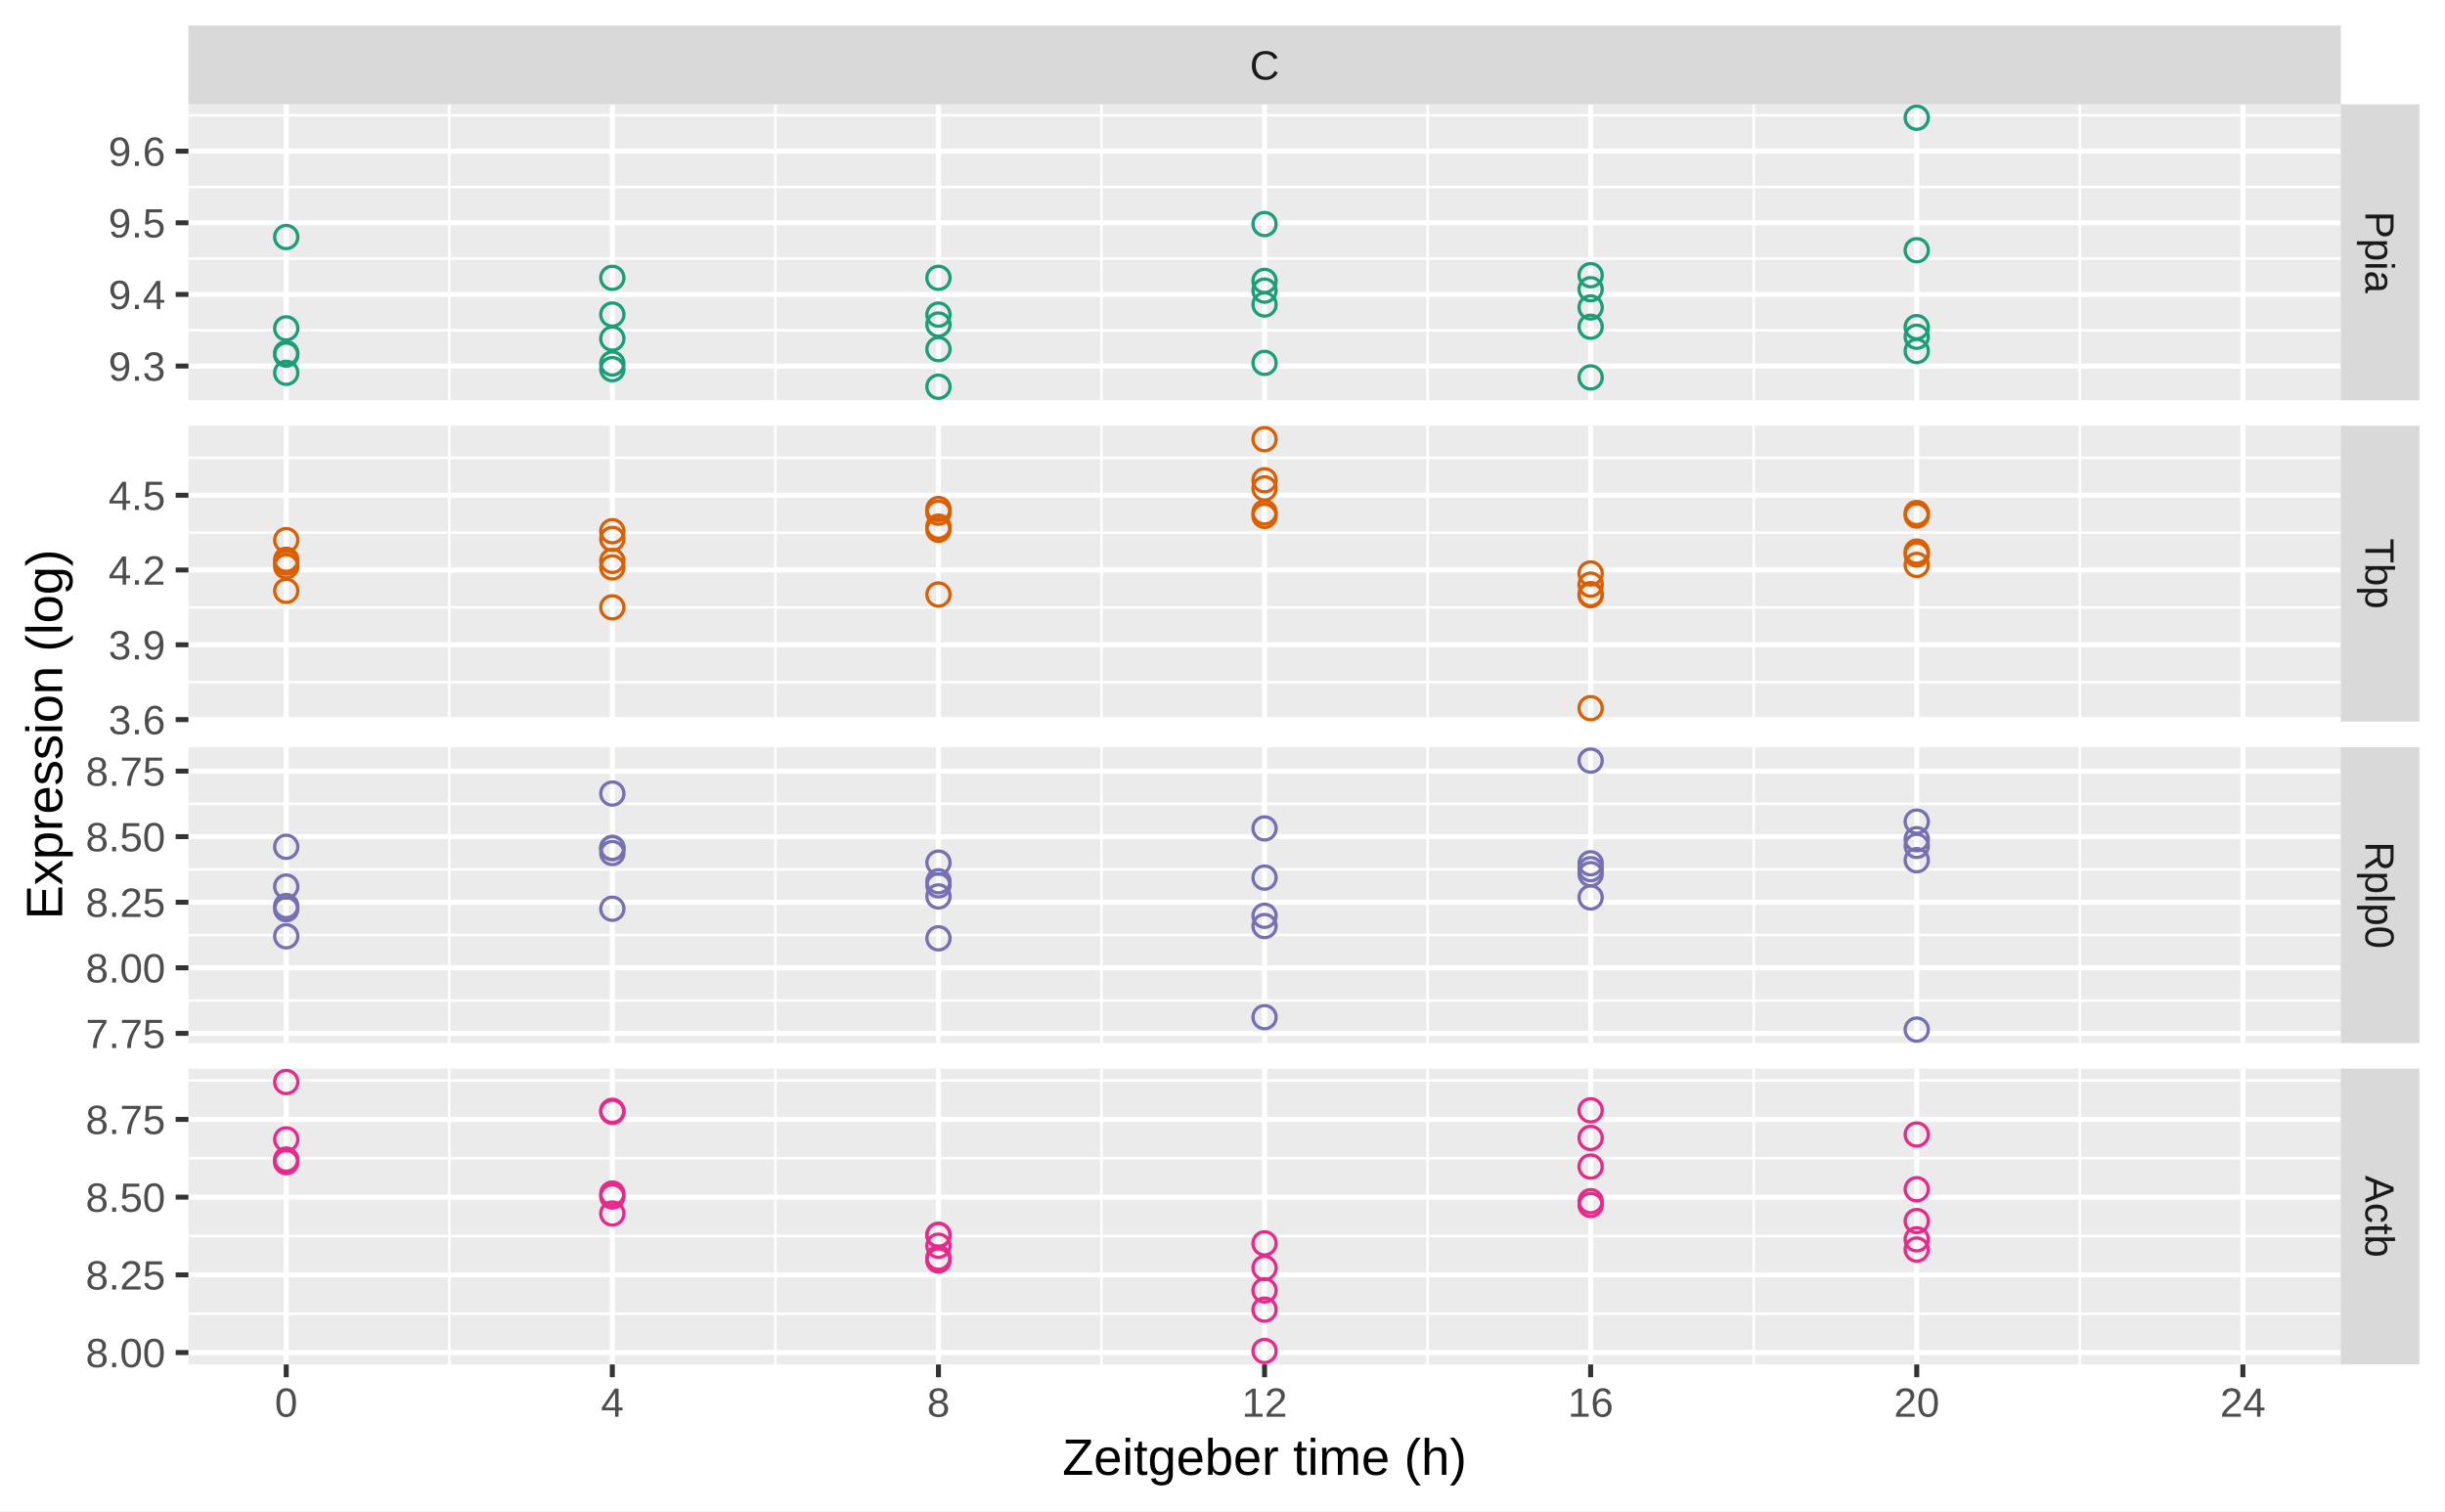
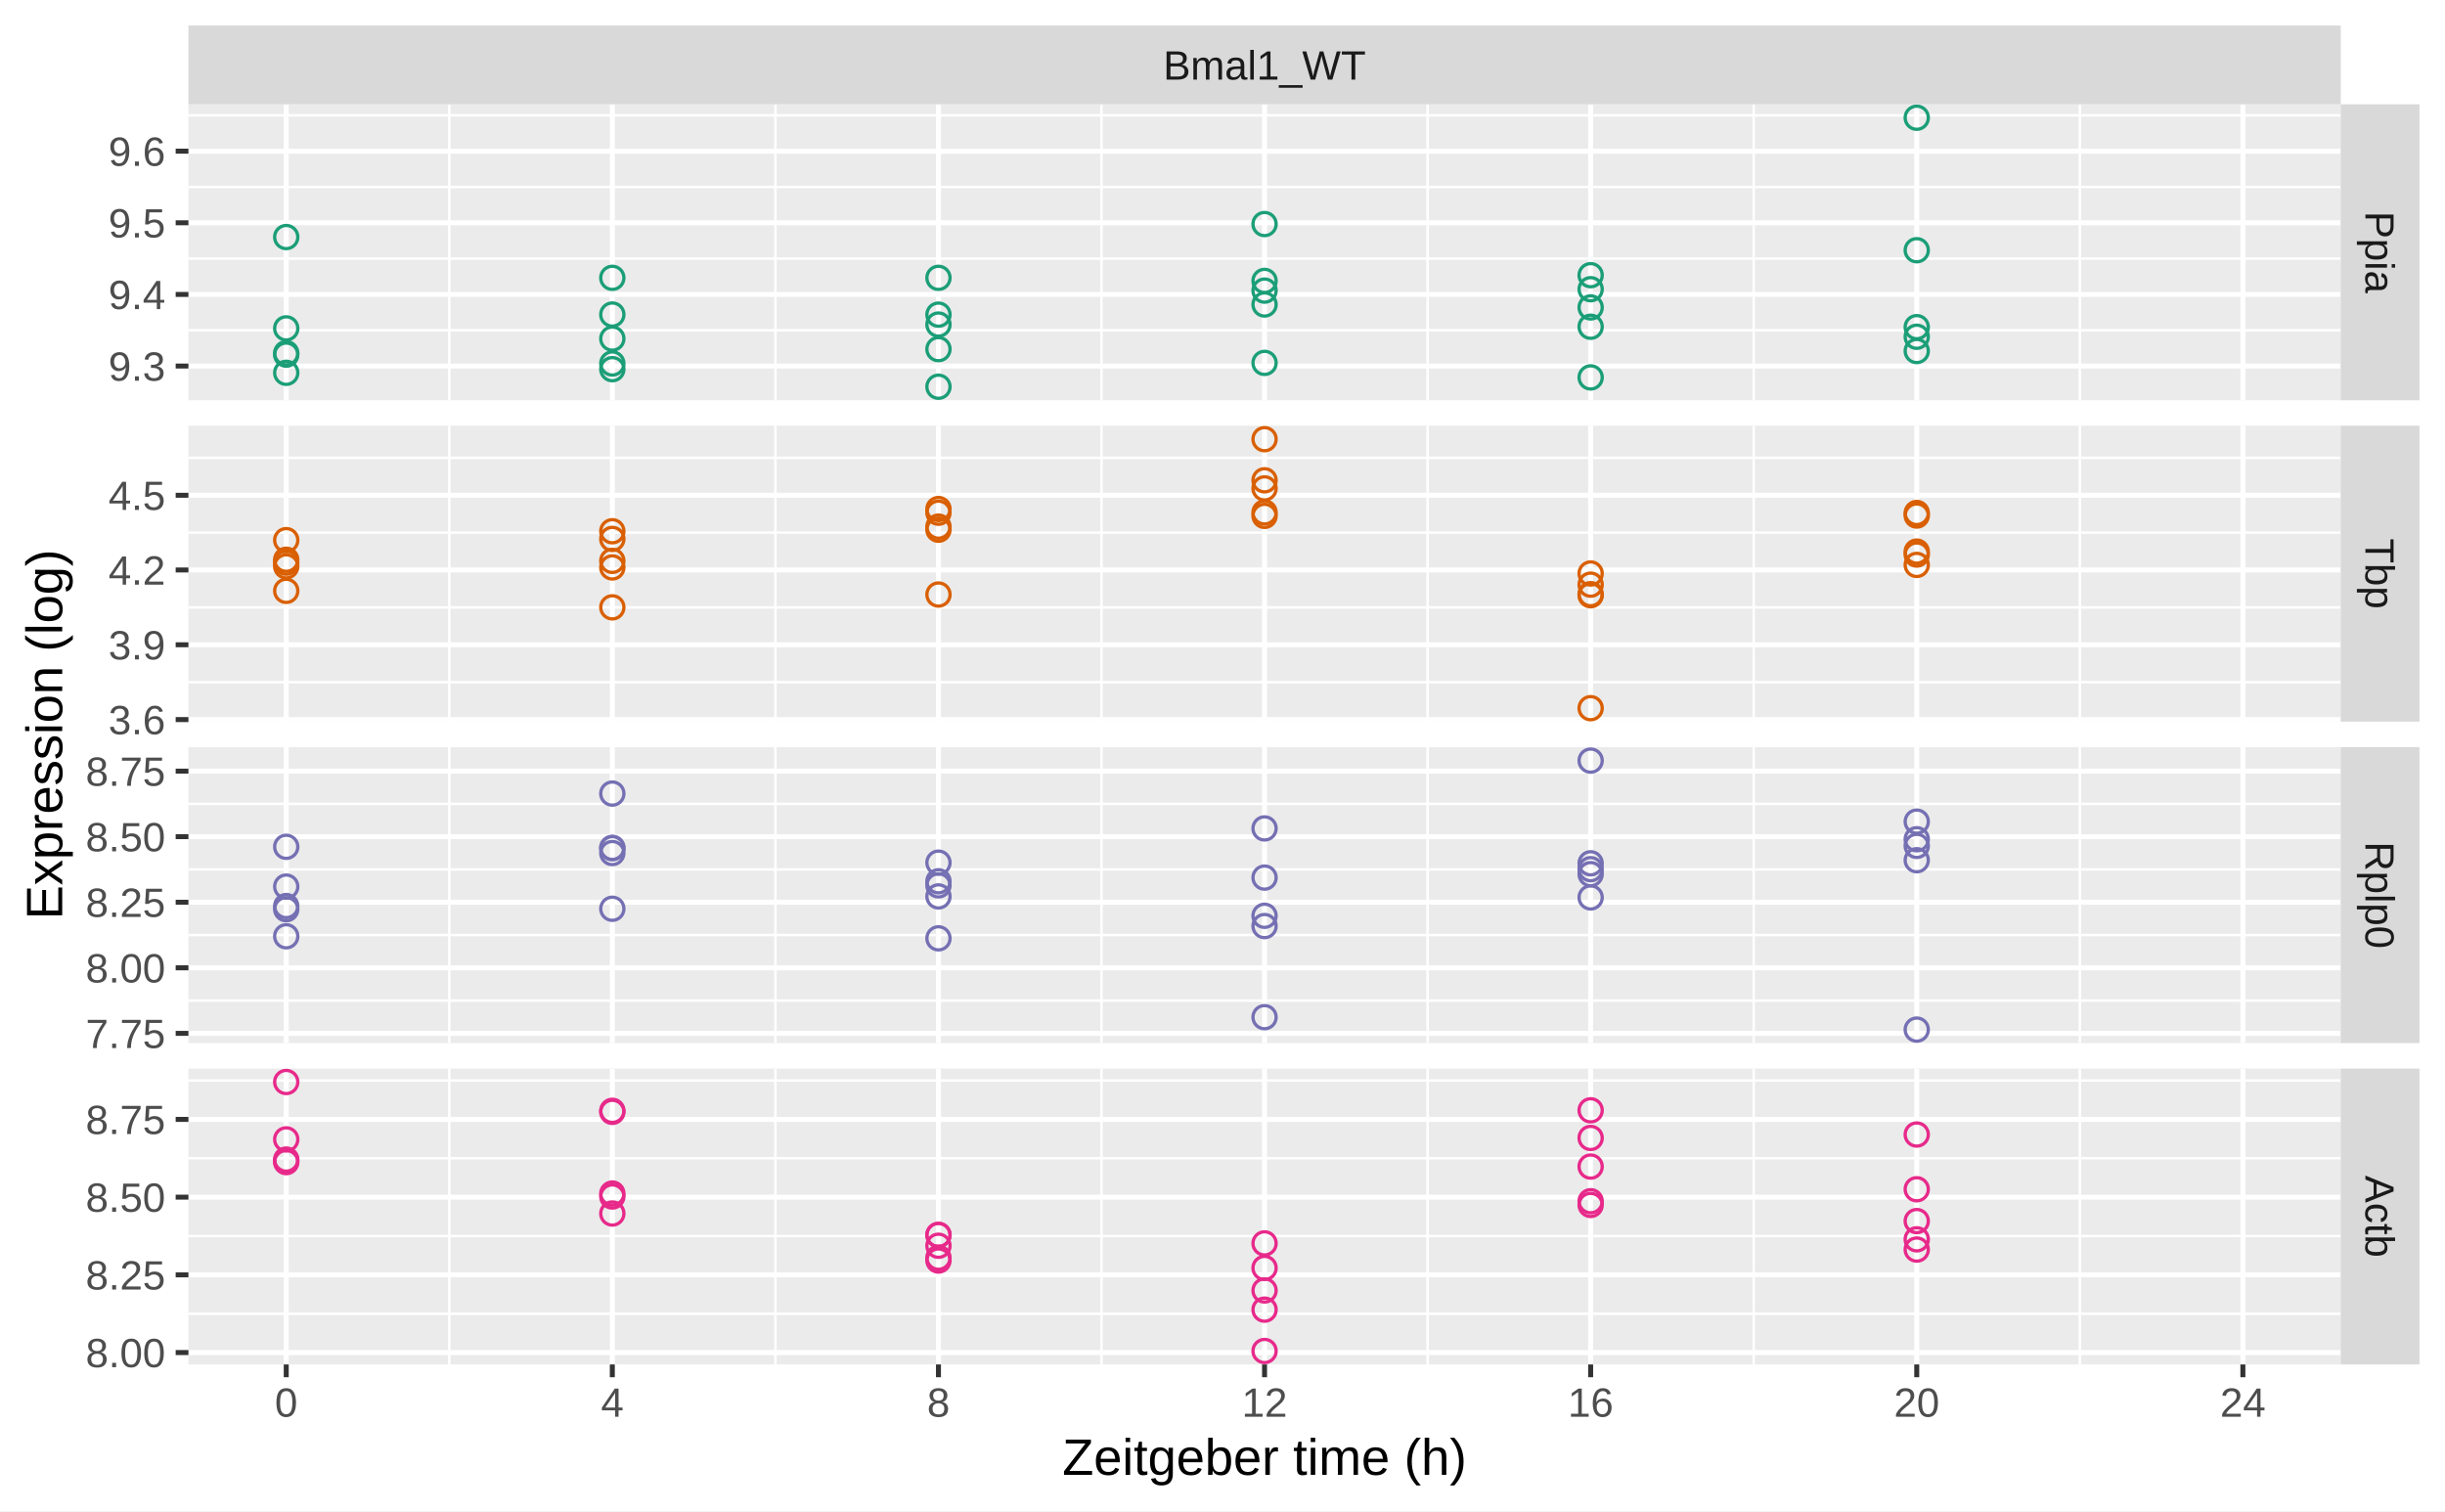
<svg xmlns="http://www.w3.org/2000/svg" width="525.00pt" height="324.47pt" viewBox="0 0 525.00 324.47">
  <g class="svglite">
    <defs>
      <style type="text/css">
    .svglite line, .svglite polyline, .svglite polygon, .svglite path, .svglite rect, .svglite circle {
      fill: none;
      stroke: #000000;
      stroke-linecap: round;
      stroke-linejoin: round;
      stroke-miterlimit: 10.00;
    }
    .svglite text {
      white-space: pre;
    }
    .svglite g.glyphgroup path {
      fill: inherit;
      stroke: none;
    }
  </style>
    </defs>
    <rect width="100%" height="100%" style="stroke: none; fill: #FFFFFF;" />
    <defs>
      <clipPath id="cpMC4wMHw1MjUuMDB8MC4wMHwzMjQuNDc=">
        <rect x="0.00" y="0.00" width="525.00" height="324.47" />
      </clipPath>
    </defs>
    <g clip-path="url(#cpMC4wMHw1MjUuMDB8MC4wMHwzMjQuNDc=)">
      <rect x="0.00" y="0" width="525.00" height="324.47" style="stroke-width: 1.07; stroke: #FFFFFF; fill: #FFFFFF;" />
    </g>
    <defs>
      <clipPath id="cpNDAuNDZ8NTAyLjYwfDIyLjQwfDg1Ljkz">
        <rect x="40.46" y="22.40" width="462.15" height="63.54" />
      </clipPath>
    </defs>
    <g clip-path="url(#cpNDAuNDZ8NTAyLjYwfDIyLjQwfDg1Ljkz)">
      <rect x="40.46" y="22.40" width="462.15" height="63.54" style="stroke-width: 1.07; stroke: none; fill: #EBEBEB;" />
      <polyline points="40.46,70.91 502.60,70.91 " style="stroke-width: 0.53; stroke: #FFFFFF; stroke-linecap: butt;" />
      <polyline points="40.46,55.53 502.60,55.53 " style="stroke-width: 0.53; stroke: #FFFFFF; stroke-linecap: butt;" />
      <polyline points="40.46,40.15 502.60,40.15 " style="stroke-width: 0.53; stroke: #FFFFFF; stroke-linecap: butt;" />
      <polyline points="40.46,24.77 502.60,24.77 " style="stroke-width: 0.53; stroke: #FFFFFF; stroke-linecap: butt;" />
      <polyline points="96.47,85.93 96.47,22.40 " style="stroke-width: 0.53; stroke: #FFFFFF; stroke-linecap: butt;" />
      <polyline points="166.50,85.93 166.50,22.40 " style="stroke-width: 0.53; stroke: #FFFFFF; stroke-linecap: butt;" />
      <polyline points="236.52,85.93 236.52,22.40 " style="stroke-width: 0.53; stroke: #FFFFFF; stroke-linecap: butt;" />
      <polyline points="306.54,85.93 306.54,22.40 " style="stroke-width: 0.53; stroke: #FFFFFF; stroke-linecap: butt;" />
      <polyline points="376.56,85.93 376.56,22.40 " style="stroke-width: 0.53; stroke: #FFFFFF; stroke-linecap: butt;" />
      <polyline points="446.59,85.93 446.59,22.40 " style="stroke-width: 0.53; stroke: #FFFFFF; stroke-linecap: butt;" />
      <polyline points="40.46,78.60 502.60,78.60 " style="stroke-width: 1.07; stroke: #FFFFFF; stroke-linecap: butt;" />
      <polyline points="40.46,63.22 502.60,63.22 " style="stroke-width: 1.07; stroke: #FFFFFF; stroke-linecap: butt;" />
      <polyline points="40.46,47.84 502.60,47.84 " style="stroke-width: 1.07; stroke: #FFFFFF; stroke-linecap: butt;" />
      <polyline points="40.46,32.46 502.60,32.46 " style="stroke-width: 1.07; stroke: #FFFFFF; stroke-linecap: butt;" />
      <polyline points="61.46,85.93 61.46,22.40 " style="stroke-width: 1.07; stroke: #FFFFFF; stroke-linecap: butt;" />
      <polyline points="131.48,85.93 131.48,22.40 " style="stroke-width: 1.07; stroke: #FFFFFF; stroke-linecap: butt;" />
      <polyline points="201.51,85.93 201.51,22.40 " style="stroke-width: 1.07; stroke: #FFFFFF; stroke-linecap: butt;" />
      <polyline points="271.53,85.93 271.53,22.40 " style="stroke-width: 1.07; stroke: #FFFFFF; stroke-linecap: butt;" />
      <polyline points="341.55,85.93 341.55,22.40 " style="stroke-width: 1.07; stroke: #FFFFFF; stroke-linecap: butt;" />
      <polyline points="411.57,85.93 411.57,22.40 " style="stroke-width: 1.07; stroke: #FFFFFF; stroke-linecap: butt;" />
      <polyline points="481.60,85.93 481.60,22.40 " style="stroke-width: 1.07; stroke: #FFFFFF; stroke-linecap: butt;" />
      <circle cx="61.46" cy="76.15" r="2.49" style="stroke-width: 0.71; stroke: #1B9E77;" />
      <circle cx="61.46" cy="50.90" r="2.49" style="stroke-width: 0.71; stroke: #1B9E77;" />
      <circle cx="61.46" cy="75.83" r="2.49" style="stroke-width: 0.71; stroke: #1B9E77;" />
      <circle cx="61.46" cy="70.51" r="2.49" style="stroke-width: 0.71; stroke: #1B9E77;" />
      <circle cx="61.46" cy="80.05" r="2.49" style="stroke-width: 0.71; stroke: #1B9E77;" />
      <circle cx="131.48" cy="67.54" r="2.49" style="stroke-width: 0.71; stroke: #1B9E77;" />
      <circle cx="131.48" cy="72.71" r="2.49" style="stroke-width: 0.71; stroke: #1B9E77;" />
      <circle cx="131.48" cy="78.05" r="2.49" style="stroke-width: 0.71; stroke: #1B9E77;" />
      <circle cx="131.48" cy="59.66" r="2.49" style="stroke-width: 0.71; stroke: #1B9E77;" />
      <circle cx="131.48" cy="79.27" r="2.49" style="stroke-width: 0.71; stroke: #1B9E77;" />
      <circle cx="201.51" cy="69.69" r="2.49" style="stroke-width: 0.71; stroke: #1B9E77;" />
      <circle cx="201.51" cy="59.66" r="2.49" style="stroke-width: 0.71; stroke: #1B9E77;" />
      <circle cx="201.51" cy="83.04" r="2.49" style="stroke-width: 0.71; stroke: #1B9E77;" />
      <circle cx="201.51" cy="67.56" r="2.49" style="stroke-width: 0.71; stroke: #1B9E77;" />
      <circle cx="201.51" cy="74.97" r="2.49" style="stroke-width: 0.71; stroke: #1B9E77;" />
      <circle cx="271.53" cy="62.40" r="2.49" style="stroke-width: 0.71; stroke: #1B9E77;" />
      <circle cx="271.53" cy="77.92" r="2.49" style="stroke-width: 0.71; stroke: #1B9E77;" />
      <circle cx="271.53" cy="60.32" r="2.49" style="stroke-width: 0.71; stroke: #1B9E77;" />
      <circle cx="271.53" cy="48.11" r="2.49" style="stroke-width: 0.71; stroke: #1B9E77;" />
      <circle cx="271.53" cy="65.38" r="2.49" style="stroke-width: 0.71; stroke: #1B9E77;" />
      <circle cx="341.55" cy="81.04" r="2.49" style="stroke-width: 0.71; stroke: #1B9E77;" />
      <circle cx="341.55" cy="66.01" r="2.49" style="stroke-width: 0.71; stroke: #1B9E77;" />
      <circle cx="341.55" cy="62.10" r="2.49" style="stroke-width: 0.71; stroke: #1B9E77;" />
      <circle cx="341.55" cy="59.09" r="2.49" style="stroke-width: 0.71; stroke: #1B9E77;" />
      <circle cx="341.55" cy="70.16" r="2.49" style="stroke-width: 0.71; stroke: #1B9E77;" />
      <circle cx="411.57" cy="70.25" r="2.49" style="stroke-width: 0.71; stroke: #1B9E77;" />
      <circle cx="411.57" cy="25.28" r="2.49" style="stroke-width: 0.71; stroke: #1B9E77;" />
      <circle cx="411.57" cy="53.73" r="2.49" style="stroke-width: 0.71; stroke: #1B9E77;" />
      <circle cx="411.57" cy="72.31" r="2.49" style="stroke-width: 0.71; stroke: #1B9E77;" />
      <circle cx="411.57" cy="75.37" r="2.49" style="stroke-width: 0.71; stroke: #1B9E77;" />
    </g>
    <g clip-path="url(#cpMC4wMHw1MjUuMDB8MC4wMHwzMjQuNDc=)">
</g>
    <defs>
      <clipPath id="cpNDAuNDZ8NTAyLjYwfDkxLjQxfDE1NC45NQ==">
        <rect x="40.46" y="91.41" width="462.15" height="63.54" />
      </clipPath>
    </defs>
    <g clip-path="url(#cpNDAuNDZ8NTAyLjYwfDkxLjQxfDE1NC45NQ==)">
      <rect x="40.46" y="91.41" width="462.15" height="63.54" style="stroke-width: 1.07; stroke: none; fill: #EBEBEB;" />
      <polyline points="40.46,146.48 502.60,146.48 " style="stroke-width: 0.53; stroke: #FFFFFF; stroke-linecap: butt;" />
      <polyline points="40.46,130.42 502.60,130.42 " style="stroke-width: 0.53; stroke: #FFFFFF; stroke-linecap: butt;" />
      <polyline points="40.46,114.36 502.60,114.36 " style="stroke-width: 0.53; stroke: #FFFFFF; stroke-linecap: butt;" />
      <polyline points="40.46,98.31 502.60,98.31 " style="stroke-width: 0.53; stroke: #FFFFFF; stroke-linecap: butt;" />
      <polyline points="96.47,154.95 96.47,91.41 " style="stroke-width: 0.53; stroke: #FFFFFF; stroke-linecap: butt;" />
      <polyline points="166.50,154.95 166.50,91.41 " style="stroke-width: 0.53; stroke: #FFFFFF; stroke-linecap: butt;" />
      <polyline points="236.52,154.95 236.52,91.41 " style="stroke-width: 0.53; stroke: #FFFFFF; stroke-linecap: butt;" />
      <polyline points="306.54,154.95 306.54,91.41 " style="stroke-width: 0.53; stroke: #FFFFFF; stroke-linecap: butt;" />
      <polyline points="376.56,154.95 376.56,91.41 " style="stroke-width: 0.53; stroke: #FFFFFF; stroke-linecap: butt;" />
      <polyline points="446.59,154.95 446.59,91.41 " style="stroke-width: 0.53; stroke: #FFFFFF; stroke-linecap: butt;" />
      <polyline points="40.46,154.51 502.60,154.51 " style="stroke-width: 1.07; stroke: #FFFFFF; stroke-linecap: butt;" />
      <polyline points="40.46,138.45 502.60,138.45 " style="stroke-width: 1.07; stroke: #FFFFFF; stroke-linecap: butt;" />
      <polyline points="40.46,122.39 502.60,122.39 " style="stroke-width: 1.07; stroke: #FFFFFF; stroke-linecap: butt;" />
      <polyline points="40.46,106.34 502.60,106.34 " style="stroke-width: 1.07; stroke: #FFFFFF; stroke-linecap: butt;" />
      <polyline points="61.46,154.95 61.46,91.41 " style="stroke-width: 1.07; stroke: #FFFFFF; stroke-linecap: butt;" />
      <polyline points="131.48,154.95 131.48,91.41 " style="stroke-width: 1.07; stroke: #FFFFFF; stroke-linecap: butt;" />
      <polyline points="201.51,154.95 201.51,91.41 " style="stroke-width: 1.07; stroke: #FFFFFF; stroke-linecap: butt;" />
      <polyline points="271.53,154.95 271.53,91.41 " style="stroke-width: 1.07; stroke: #FFFFFF; stroke-linecap: butt;" />
      <polyline points="341.55,154.95 341.55,91.41 " style="stroke-width: 1.07; stroke: #FFFFFF; stroke-linecap: butt;" />
      <polyline points="411.57,154.95 411.57,91.41 " style="stroke-width: 1.07; stroke: #FFFFFF; stroke-linecap: butt;" />
      <polyline points="481.60,154.95 481.60,91.41 " style="stroke-width: 1.07; stroke: #FFFFFF; stroke-linecap: butt;" />
      <circle cx="61.46" cy="120.81" r="2.49" style="stroke-width: 0.71; stroke: #D95F02;" />
      <circle cx="61.46" cy="121.61" r="2.49" style="stroke-width: 0.71; stroke: #D95F02;" />
      <circle cx="61.46" cy="115.98" r="2.49" style="stroke-width: 0.71; stroke: #D95F02;" />
      <circle cx="61.46" cy="126.87" r="2.49" style="stroke-width: 0.71; stroke: #D95F02;" />
      <circle cx="61.46" cy="120.19" r="2.49" style="stroke-width: 0.71; stroke: #D95F02;" />
      <circle cx="131.48" cy="121.84" r="2.49" style="stroke-width: 0.71; stroke: #D95F02;" />
      <circle cx="131.48" cy="114.07" r="2.49" style="stroke-width: 0.71; stroke: #D95F02;" />
      <circle cx="131.48" cy="120.43" r="2.49" style="stroke-width: 0.71; stroke: #D95F02;" />
      <circle cx="131.48" cy="115.72" r="2.49" style="stroke-width: 0.71; stroke: #D95F02;" />
      <circle cx="131.48" cy="130.41" r="2.49" style="stroke-width: 0.71; stroke: #D95F02;" />
      <circle cx="201.51" cy="113.08" r="2.49" style="stroke-width: 0.71; stroke: #D95F02;" />
      <circle cx="201.51" cy="109.30" r="2.49" style="stroke-width: 0.71; stroke: #D95F02;" />
      <circle cx="201.51" cy="110.09" r="2.49" style="stroke-width: 0.71; stroke: #D95F02;" />
      <circle cx="201.51" cy="127.66" r="2.49" style="stroke-width: 0.71; stroke: #D95F02;" />
      <circle cx="201.51" cy="113.74" r="2.49" style="stroke-width: 0.71; stroke: #D95F02;" />
      <circle cx="271.53" cy="103.13" r="2.49" style="stroke-width: 0.71; stroke: #D95F02;" />
      <circle cx="271.53" cy="104.87" r="2.49" style="stroke-width: 0.71; stroke: #D95F02;" />
      <circle cx="271.53" cy="110.03" r="2.49" style="stroke-width: 0.71; stroke: #D95F02;" />
      <circle cx="271.53" cy="94.30" r="2.49" style="stroke-width: 0.71; stroke: #D95F02;" />
      <circle cx="271.53" cy="110.77" r="2.49" style="stroke-width: 0.71; stroke: #D95F02;" />
      <circle cx="341.55" cy="152.06" r="2.49" style="stroke-width: 0.71; stroke: #D95F02;" />
      <circle cx="341.55" cy="125.54" r="2.49" style="stroke-width: 0.71; stroke: #D95F02;" />
      <circle cx="341.55" cy="127.81" r="2.49" style="stroke-width: 0.71; stroke: #D95F02;" />
      <circle cx="341.55" cy="123.14" r="2.49" style="stroke-width: 0.71; stroke: #D95F02;" />
      <circle cx="341.55" cy="127.58" r="2.49" style="stroke-width: 0.71; stroke: #D95F02;" />
      <circle cx="411.57" cy="110.15" r="2.49" style="stroke-width: 0.71; stroke: #D95F02;" />
      <circle cx="411.57" cy="110.70" r="2.49" style="stroke-width: 0.71; stroke: #D95F02;" />
      <circle cx="411.57" cy="118.44" r="2.49" style="stroke-width: 0.71; stroke: #D95F02;" />
      <circle cx="411.57" cy="121.30" r="2.49" style="stroke-width: 0.71; stroke: #D95F02;" />
      <circle cx="411.57" cy="119.07" r="2.49" style="stroke-width: 0.71; stroke: #D95F02;" />
    </g>
    <g clip-path="url(#cpMC4wMHw1MjUuMDB8MC4wMHwzMjQuNDc=)">
</g>
    <defs>
      <clipPath id="cpNDAuNDZ8NTAyLjYwfDE2MC40M3wyMjMuOTY=">
        <rect x="40.46" y="160.43" width="462.15" height="63.54" />
      </clipPath>
    </defs>
    <g clip-path="url(#cpNDAuNDZ8NTAyLjYwfDE2MC40M3wyMjMuOTY=)">
      <rect x="40.46" y="160.43" width="462.15" height="63.54" style="stroke-width: 1.07; stroke: none; fill: #EBEBEB;" />
      <polyline points="40.46,214.85 502.60,214.85 " style="stroke-width: 0.53; stroke: #FFFFFF; stroke-linecap: butt;" />
      <polyline points="40.46,200.77 502.60,200.77 " style="stroke-width: 0.53; stroke: #FFFFFF; stroke-linecap: butt;" />
      <polyline points="40.46,186.69 502.60,186.69 " style="stroke-width: 0.53; stroke: #FFFFFF; stroke-linecap: butt;" />
      <polyline points="40.46,172.61 502.60,172.61 " style="stroke-width: 0.53; stroke: #FFFFFF; stroke-linecap: butt;" />
      <polyline points="96.47,223.96 96.47,160.43 " style="stroke-width: 0.53; stroke: #FFFFFF; stroke-linecap: butt;" />
      <polyline points="166.50,223.96 166.50,160.43 " style="stroke-width: 0.53; stroke: #FFFFFF; stroke-linecap: butt;" />
      <polyline points="236.52,223.96 236.52,160.43 " style="stroke-width: 0.53; stroke: #FFFFFF; stroke-linecap: butt;" />
      <polyline points="306.54,223.96 306.54,160.43 " style="stroke-width: 0.53; stroke: #FFFFFF; stroke-linecap: butt;" />
      <polyline points="376.56,223.96 376.56,160.43 " style="stroke-width: 0.53; stroke: #FFFFFF; stroke-linecap: butt;" />
      <polyline points="446.59,223.96 446.59,160.43 " style="stroke-width: 0.53; stroke: #FFFFFF; stroke-linecap: butt;" />
      <polyline points="40.46,221.89 502.60,221.89 " style="stroke-width: 1.07; stroke: #FFFFFF; stroke-linecap: butt;" />
      <polyline points="40.46,207.81 502.60,207.81 " style="stroke-width: 1.07; stroke: #FFFFFF; stroke-linecap: butt;" />
      <polyline points="40.46,193.73 502.60,193.73 " style="stroke-width: 1.07; stroke: #FFFFFF; stroke-linecap: butt;" />
      <polyline points="40.46,179.65 502.60,179.65 " style="stroke-width: 1.07; stroke: #FFFFFF; stroke-linecap: butt;" />
      <polyline points="40.46,165.58 502.60,165.58 " style="stroke-width: 1.07; stroke: #FFFFFF; stroke-linecap: butt;" />
      <polyline points="61.46,223.96 61.46,160.43 " style="stroke-width: 1.07; stroke: #FFFFFF; stroke-linecap: butt;" />
      <polyline points="131.48,223.96 131.48,160.43 " style="stroke-width: 1.07; stroke: #FFFFFF; stroke-linecap: butt;" />
      <polyline points="201.51,223.96 201.51,160.43 " style="stroke-width: 1.07; stroke: #FFFFFF; stroke-linecap: butt;" />
      <polyline points="271.53,223.96 271.53,160.43 " style="stroke-width: 1.07; stroke: #FFFFFF; stroke-linecap: butt;" />
      <polyline points="341.55,223.96 341.55,160.43 " style="stroke-width: 1.07; stroke: #FFFFFF; stroke-linecap: butt;" />
      <polyline points="411.57,223.96 411.57,160.43 " style="stroke-width: 1.07; stroke: #FFFFFF; stroke-linecap: butt;" />
      <polyline points="481.60,223.96 481.60,160.43 " style="stroke-width: 1.07; stroke: #FFFFFF; stroke-linecap: butt;" />
      <circle cx="61.46" cy="181.83" r="2.49" style="stroke-width: 0.71; stroke: #7570B3;" />
      <circle cx="61.46" cy="195.23" r="2.49" style="stroke-width: 0.71; stroke: #7570B3;" />
      <circle cx="61.46" cy="201.04" r="2.49" style="stroke-width: 0.71; stroke: #7570B3;" />
      <circle cx="61.46" cy="190.37" r="2.49" style="stroke-width: 0.71; stroke: #7570B3;" />
      <circle cx="61.46" cy="194.55" r="2.49" style="stroke-width: 0.71; stroke: #7570B3;" />
      <circle cx="131.48" cy="170.40" r="2.49" style="stroke-width: 0.71; stroke: #7570B3;" />
      <circle cx="131.48" cy="195.13" r="2.49" style="stroke-width: 0.71; stroke: #7570B3;" />
      <circle cx="131.48" cy="182.06" r="2.49" style="stroke-width: 0.71; stroke: #7570B3;" />
      <circle cx="131.48" cy="183.17" r="2.49" style="stroke-width: 0.71; stroke: #7570B3;" />
      <circle cx="131.48" cy="182.12" r="2.49" style="stroke-width: 0.71; stroke: #7570B3;" />
      <circle cx="201.51" cy="189.23" r="2.49" style="stroke-width: 0.71; stroke: #7570B3;" />
      <circle cx="201.51" cy="201.48" r="2.49" style="stroke-width: 0.71; stroke: #7570B3;" />
      <circle cx="201.51" cy="190.11" r="2.49" style="stroke-width: 0.71; stroke: #7570B3;" />
      <circle cx="201.51" cy="192.48" r="2.49" style="stroke-width: 0.71; stroke: #7570B3;" />
      <circle cx="201.51" cy="185.23" r="2.49" style="stroke-width: 0.71; stroke: #7570B3;" />
      <circle cx="271.53" cy="177.88" r="2.49" style="stroke-width: 0.71; stroke: #7570B3;" />
      <circle cx="271.53" cy="196.64" r="2.49" style="stroke-width: 0.71; stroke: #7570B3;" />
      <circle cx="271.53" cy="188.44" r="2.49" style="stroke-width: 0.71; stroke: #7570B3;" />
      <circle cx="271.53" cy="218.41" r="2.49" style="stroke-width: 0.71; stroke: #7570B3;" />
      <circle cx="271.53" cy="198.85" r="2.49" style="stroke-width: 0.71; stroke: #7570B3;" />
      <circle cx="341.55" cy="163.32" r="2.49" style="stroke-width: 0.71; stroke: #7570B3;" />
      <circle cx="341.55" cy="187.70" r="2.49" style="stroke-width: 0.71; stroke: #7570B3;" />
      <circle cx="341.55" cy="192.70" r="2.49" style="stroke-width: 0.71; stroke: #7570B3;" />
      <circle cx="341.55" cy="185.37" r="2.49" style="stroke-width: 0.71; stroke: #7570B3;" />
      <circle cx="341.55" cy="186.63" r="2.49" style="stroke-width: 0.71; stroke: #7570B3;" />
      <circle cx="411.57" cy="221.08" r="2.49" style="stroke-width: 0.71; stroke: #7570B3;" />
      <circle cx="411.57" cy="181.63" r="2.49" style="stroke-width: 0.71; stroke: #7570B3;" />
      <circle cx="411.57" cy="176.42" r="2.49" style="stroke-width: 0.71; stroke: #7570B3;" />
      <circle cx="411.57" cy="180.20" r="2.49" style="stroke-width: 0.71; stroke: #7570B3;" />
      <circle cx="411.57" cy="184.71" r="2.49" style="stroke-width: 0.71; stroke: #7570B3;" />
    </g>
    <g clip-path="url(#cpMC4wMHw1MjUuMDB8MC4wMHwzMjQuNDc=)">
</g>
    <defs>
      <clipPath id="cpNDAuNDZ8NTAyLjYwfDIyOS40NHwyOTIuOTg=">
        <rect x="40.46" y="229.44" width="462.15" height="63.54" />
      </clipPath>
    </defs>
    <g clip-path="url(#cpNDAuNDZ8NTAyLjYwfDIyOS40NHwyOTIuOTg=)">
      <rect x="40.46" y="229.44" width="462.15" height="63.54" style="stroke-width: 1.07; stroke: none; fill: #EBEBEB;" />
      <polyline points="40.46,282.08 502.60,282.08 " style="stroke-width: 0.53; stroke: #FFFFFF; stroke-linecap: butt;" />
      <polyline points="40.46,265.39 502.60,265.39 " style="stroke-width: 0.53; stroke: #FFFFFF; stroke-linecap: butt;" />
      <polyline points="40.46,248.70 502.60,248.70 " style="stroke-width: 0.53; stroke: #FFFFFF; stroke-linecap: butt;" />
      <polyline points="40.46,232.01 502.60,232.01 " style="stroke-width: 0.53; stroke: #FFFFFF; stroke-linecap: butt;" />
      <polyline points="96.47,292.98 96.47,229.44 " style="stroke-width: 0.53; stroke: #FFFFFF; stroke-linecap: butt;" />
      <polyline points="166.50,292.98 166.50,229.44 " style="stroke-width: 0.53; stroke: #FFFFFF; stroke-linecap: butt;" />
      <polyline points="236.52,292.98 236.52,229.44 " style="stroke-width: 0.53; stroke: #FFFFFF; stroke-linecap: butt;" />
      <polyline points="306.54,292.98 306.54,229.44 " style="stroke-width: 0.53; stroke: #FFFFFF; stroke-linecap: butt;" />
      <polyline points="376.56,292.98 376.56,229.44 " style="stroke-width: 0.53; stroke: #FFFFFF; stroke-linecap: butt;" />
      <polyline points="446.59,292.98 446.59,229.44 " style="stroke-width: 0.53; stroke: #FFFFFF; stroke-linecap: butt;" />
      <polyline points="40.46,290.42 502.60,290.42 " style="stroke-width: 1.07; stroke: #FFFFFF; stroke-linecap: butt;" />
      <polyline points="40.46,273.74 502.60,273.74 " style="stroke-width: 1.07; stroke: #FFFFFF; stroke-linecap: butt;" />
      <polyline points="40.46,257.05 502.60,257.05 " style="stroke-width: 1.07; stroke: #FFFFFF; stroke-linecap: butt;" />
      <polyline points="40.46,240.36 502.60,240.36 " style="stroke-width: 1.07; stroke: #FFFFFF; stroke-linecap: butt;" />
      <polyline points="61.46,292.98 61.46,229.44 " style="stroke-width: 1.07; stroke: #FFFFFF; stroke-linecap: butt;" />
      <polyline points="131.48,292.98 131.48,229.44 " style="stroke-width: 1.07; stroke: #FFFFFF; stroke-linecap: butt;" />
      <polyline points="201.51,292.98 201.51,229.44 " style="stroke-width: 1.07; stroke: #FFFFFF; stroke-linecap: butt;" />
      <polyline points="271.53,292.98 271.53,229.44 " style="stroke-width: 1.07; stroke: #FFFFFF; stroke-linecap: butt;" />
      <polyline points="341.55,292.98 341.55,229.44 " style="stroke-width: 1.07; stroke: #FFFFFF; stroke-linecap: butt;" />
      <polyline points="411.57,292.98 411.57,229.44 " style="stroke-width: 1.07; stroke: #FFFFFF; stroke-linecap: butt;" />
      <polyline points="481.60,292.98 481.60,229.44 " style="stroke-width: 1.07; stroke: #FFFFFF; stroke-linecap: butt;" />
      <circle cx="61.46" cy="232.33" r="2.49" style="stroke-width: 0.71; stroke: #E7298A;" />
      <circle cx="61.46" cy="249.24" r="2.49" style="stroke-width: 0.71; stroke: #E7298A;" />
      <circle cx="61.46" cy="248.99" r="2.49" style="stroke-width: 0.71; stroke: #E7298A;" />
      <circle cx="61.46" cy="244.65" r="2.49" style="stroke-width: 0.71; stroke: #E7298A;" />
      <circle cx="61.46" cy="249.53" r="2.49" style="stroke-width: 0.71; stroke: #E7298A;" />
      <circle cx="131.48" cy="238.52" r="2.49" style="stroke-width: 0.71; stroke: #E7298A;" />
      <circle cx="131.48" cy="256.91" r="2.49" style="stroke-width: 0.71; stroke: #E7298A;" />
      <circle cx="131.48" cy="238.74" r="2.49" style="stroke-width: 0.71; stroke: #E7298A;" />
      <circle cx="131.48" cy="256.28" r="2.49" style="stroke-width: 0.71; stroke: #E7298A;" />
      <circle cx="131.48" cy="260.57" r="2.49" style="stroke-width: 0.71; stroke: #E7298A;" />
      <circle cx="201.51" cy="265.17" r="2.49" style="stroke-width: 0.71; stroke: #E7298A;" />
      <circle cx="201.51" cy="270.66" r="2.49" style="stroke-width: 0.71; stroke: #E7298A;" />
      <circle cx="201.51" cy="267.49" r="2.49" style="stroke-width: 0.71; stroke: #E7298A;" />
      <circle cx="201.51" cy="265.17" r="2.49" style="stroke-width: 0.71; stroke: #E7298A;" />
      <circle cx="201.51" cy="270.06" r="2.49" style="stroke-width: 0.71; stroke: #E7298A;" />
      <circle cx="271.53" cy="281.21" r="2.49" style="stroke-width: 0.71; stroke: #E7298A;" />
      <circle cx="271.53" cy="266.98" r="2.49" style="stroke-width: 0.71; stroke: #E7298A;" />
      <circle cx="271.53" cy="272.26" r="2.49" style="stroke-width: 0.71; stroke: #E7298A;" />
      <circle cx="271.53" cy="290.09" r="2.49" style="stroke-width: 0.71; stroke: #E7298A;" />
      <circle cx="271.53" cy="277.09" r="2.49" style="stroke-width: 0.71; stroke: #E7298A;" />
      <circle cx="341.55" cy="238.41" r="2.49" style="stroke-width: 0.71; stroke: #E7298A;" />
      <circle cx="341.55" cy="244.34" r="2.49" style="stroke-width: 0.71; stroke: #E7298A;" />
      <circle cx="341.55" cy="258.73" r="2.49" style="stroke-width: 0.71; stroke: #E7298A;" />
      <circle cx="341.55" cy="257.93" r="2.49" style="stroke-width: 0.71; stroke: #E7298A;" />
      <circle cx="341.55" cy="250.49" r="2.49" style="stroke-width: 0.71; stroke: #E7298A;" />
      <circle cx="411.57" cy="266.11" r="2.49" style="stroke-width: 0.71; stroke: #E7298A;" />
      <circle cx="411.57" cy="268.31" r="2.49" style="stroke-width: 0.71; stroke: #E7298A;" />
      <circle cx="411.57" cy="262.19" r="2.49" style="stroke-width: 0.71; stroke: #E7298A;" />
      <circle cx="411.57" cy="243.61" r="2.49" style="stroke-width: 0.71; stroke: #E7298A;" />
      <circle cx="411.57" cy="255.36" r="2.49" style="stroke-width: 0.71; stroke: #E7298A;" />
    </g>
    <g clip-path="url(#cpMC4wMHw1MjUuMDB8MC4wMHwzMjQuNDc=)">
</g>
    <defs>
      <clipPath id="cpNDAuNDZ8NTAyLjYwfDUuNDh8MjIuNDA=">
        <rect x="40.46" y="5.48" width="462.15" height="16.92" />
      </clipPath>
    </defs>
    <g clip-path="url(#cpNDAuNDZ8NTAyLjYwfDUuNDh8MjIuNDA=)">
      <rect x="40.46" y="5.48" width="462.15" height="16.92" style="stroke-width: 1.07; stroke: none; fill: #D9D9D9;" />
-       <text x="271.53" y="17.09" text-anchor="middle" style="font-size: 8.80px;fill: #1A1A1A; font-family: &quot;Arial&quot;;" textLength="6.36px" lengthAdjust="spacingAndGlyphs">C</text>
+       <text x="271.53" y="17.09" text-anchor="middle" style="font-size: 8.80px;fill: #1A1A1A; font-family: &quot;Arial&quot;;" textLength="43.50px" lengthAdjust="spacingAndGlyphs">Bmal1_WT</text>
    </g>
    <g clip-path="url(#cpMC4wMHw1MjUuMDB8MC4wMHwzMjQuNDc=)">
</g>
    <defs>
      <clipPath id="cpNTAyLjYwfDUxOS41MnwyMi40MHw4NS45Mw==">
        <rect x="502.60" y="22.40" width="16.92" height="63.54" />
      </clipPath>
    </defs>
    <g clip-path="url(#cpNTAyLjYwfDUxOS41MnwyMi40MHw4NS45Mw==)">
      <rect x="502.60" y="22.40" width="16.92" height="63.54" style="stroke-width: 1.07; stroke: none; fill: #D9D9D9;" />
      <text transform="translate(507.91,54.16) rotate(90)" text-anchor="middle" style="font-size: 8.80px;fill: #1A1A1A; font-family: &quot;Arial&quot;;" textLength="17.61px" lengthAdjust="spacingAndGlyphs">Ppia</text>
    </g>
    <g clip-path="url(#cpMC4wMHw1MjUuMDB8MC4wMHwzMjQuNDc=)">
</g>
    <defs>
      <clipPath id="cpNTAyLjYwfDUxOS41Mnw5MS40MXwxNTQuOTU=">
        <rect x="502.60" y="91.41" width="16.92" height="63.54" />
      </clipPath>
    </defs>
    <g clip-path="url(#cpNTAyLjYwfDUxOS41Mnw5MS40MXwxNTQuOTU=)">
      <rect x="502.60" y="91.41" width="16.92" height="63.54" style="stroke-width: 1.07; stroke: none; fill: #D9D9D9;" />
      <text transform="translate(507.91,123.18) rotate(90)" text-anchor="middle" style="font-size: 8.80px;fill: #1A1A1A; font-family: &quot;Arial&quot;;" textLength="15.16px" lengthAdjust="spacingAndGlyphs">Tbp</text>
    </g>
    <g clip-path="url(#cpMC4wMHw1MjUuMDB8MC4wMHwzMjQuNDc=)">
</g>
    <defs>
      <clipPath id="cpNTAyLjYwfDUxOS41MnwxNjAuNDN8MjIzLjk2">
        <rect x="502.60" y="160.43" width="16.92" height="63.54" />
      </clipPath>
    </defs>
    <g clip-path="url(#cpNTAyLjYwfDUxOS41MnwxNjAuNDN8MjIzLjk2)">
      <rect x="502.60" y="160.43" width="16.92" height="63.54" style="stroke-width: 1.07; stroke: none; fill: #D9D9D9;" />
      <text transform="translate(507.91,192.20) rotate(90)" text-anchor="middle" style="font-size: 8.80px;fill: #1A1A1A; font-family: &quot;Arial&quot;;" textLength="22.98px" lengthAdjust="spacingAndGlyphs">Rplp0</text>
    </g>
    <g clip-path="url(#cpMC4wMHw1MjUuMDB8MC4wMHwzMjQuNDc=)">
</g>
    <defs>
      <clipPath id="cpNTAyLjYwfDUxOS41MnwyMjkuNDR8MjkyLjk4">
        <rect x="502.60" y="229.44" width="16.92" height="63.54" />
      </clipPath>
    </defs>
    <g clip-path="url(#cpNTAyLjYwfDUxOS41MnwyMjkuNDR8MjkyLjk4)">
      <rect x="502.60" y="229.44" width="16.92" height="63.54" style="stroke-width: 1.07; stroke: none; fill: #D9D9D9;" />
      <text transform="translate(507.91,261.21) rotate(90)" text-anchor="middle" style="font-size: 8.80px;fill: #1A1A1A; font-family: &quot;Arial&quot;;" textLength="17.61px" lengthAdjust="spacingAndGlyphs">Actb</text>
    </g>
    <g clip-path="url(#cpMC4wMHw1MjUuMDB8MC4wMHwzMjQuNDc=)">
      <polyline points="61.46,295.72 61.46,292.98 " style="stroke-width: 1.07; stroke: #333333; stroke-linecap: butt;" />
      <polyline points="131.48,295.72 131.48,292.98 " style="stroke-width: 1.07; stroke: #333333; stroke-linecap: butt;" />
      <polyline points="201.51,295.72 201.51,292.98 " style="stroke-width: 1.07; stroke: #333333; stroke-linecap: butt;" />
      <polyline points="271.53,295.72 271.53,292.98 " style="stroke-width: 1.07; stroke: #333333; stroke-linecap: butt;" />
      <polyline points="341.55,295.72 341.55,292.98 " style="stroke-width: 1.07; stroke: #333333; stroke-linecap: butt;" />
      <polyline points="411.57,295.72 411.57,292.98 " style="stroke-width: 1.07; stroke: #333333; stroke-linecap: butt;" />
      <polyline points="481.60,295.72 481.60,292.98 " style="stroke-width: 1.07; stroke: #333333; stroke-linecap: butt;" />
      <text x="61.46" y="304.21" text-anchor="middle" style="font-size: 8.80px;fill: #4D4D4D; font-family: &quot;Arial&quot;;" textLength="4.89px" lengthAdjust="spacingAndGlyphs">0</text>
      <text x="131.48" y="304.21" text-anchor="middle" style="font-size: 8.80px;fill: #4D4D4D; font-family: &quot;Arial&quot;;" textLength="4.89px" lengthAdjust="spacingAndGlyphs">4</text>
      <text x="201.51" y="304.21" text-anchor="middle" style="font-size: 8.80px;fill: #4D4D4D; font-family: &quot;Arial&quot;;" textLength="4.89px" lengthAdjust="spacingAndGlyphs">8</text>
      <text x="271.53" y="304.21" text-anchor="middle" style="font-size: 8.80px;fill: #4D4D4D; font-family: &quot;Arial&quot;;" textLength="9.78px" lengthAdjust="spacingAndGlyphs">12</text>
      <text x="341.55" y="304.21" text-anchor="middle" style="font-size: 8.80px;fill: #4D4D4D; font-family: &quot;Arial&quot;;" textLength="9.78px" lengthAdjust="spacingAndGlyphs">16</text>
      <text x="411.57" y="304.21" text-anchor="middle" style="font-size: 8.80px;fill: #4D4D4D; font-family: &quot;Arial&quot;;" textLength="9.78px" lengthAdjust="spacingAndGlyphs">20</text>
      <text x="481.60" y="304.21" text-anchor="middle" style="font-size: 8.80px;fill: #4D4D4D; font-family: &quot;Arial&quot;;" textLength="9.78px" lengthAdjust="spacingAndGlyphs">24</text>
      <text x="35.52" y="81.75" text-anchor="end" style="font-size: 8.80px;fill: #4D4D4D; font-family: &quot;Arial&quot;;" textLength="12.22px" lengthAdjust="spacingAndGlyphs">9.3</text>
      <text x="35.52" y="66.37" text-anchor="end" style="font-size: 8.80px;fill: #4D4D4D; font-family: &quot;Arial&quot;;" textLength="12.22px" lengthAdjust="spacingAndGlyphs">9.4</text>
      <text x="35.52" y="50.99" text-anchor="end" style="font-size: 8.80px;fill: #4D4D4D; font-family: &quot;Arial&quot;;" textLength="12.22px" lengthAdjust="spacingAndGlyphs">9.5</text>
      <text x="35.52" y="35.61" text-anchor="end" style="font-size: 8.80px;fill: #4D4D4D; font-family: &quot;Arial&quot;;" textLength="12.22px" lengthAdjust="spacingAndGlyphs">9.6</text>
      <polyline points="37.72,78.60 40.46,78.60 " style="stroke-width: 1.07; stroke: #333333; stroke-linecap: butt;" />
      <polyline points="37.72,63.22 40.46,63.22 " style="stroke-width: 1.07; stroke: #333333; stroke-linecap: butt;" />
      <polyline points="37.72,47.84 40.46,47.84 " style="stroke-width: 1.07; stroke: #333333; stroke-linecap: butt;" />
      <polyline points="37.72,32.46 40.46,32.46 " style="stroke-width: 1.07; stroke: #333333; stroke-linecap: butt;" />
      <text x="35.52" y="157.66" text-anchor="end" style="font-size: 8.80px;fill: #4D4D4D; font-family: &quot;Arial&quot;;" textLength="12.22px" lengthAdjust="spacingAndGlyphs">3.6</text>
      <text x="35.52" y="141.60" text-anchor="end" style="font-size: 8.80px;fill: #4D4D4D; font-family: &quot;Arial&quot;;" textLength="12.22px" lengthAdjust="spacingAndGlyphs">3.9</text>
      <text x="35.52" y="125.54" text-anchor="end" style="font-size: 8.80px;fill: #4D4D4D; font-family: &quot;Arial&quot;;" textLength="12.22px" lengthAdjust="spacingAndGlyphs">4.2</text>
      <text x="35.52" y="109.49" text-anchor="end" style="font-size: 8.80px;fill: #4D4D4D; font-family: &quot;Arial&quot;;" textLength="12.22px" lengthAdjust="spacingAndGlyphs">4.5</text>
      <polyline points="37.72,154.51 40.46,154.51 " style="stroke-width: 1.07; stroke: #333333; stroke-linecap: butt;" />
      <polyline points="37.72,138.45 40.46,138.45 " style="stroke-width: 1.07; stroke: #333333; stroke-linecap: butt;" />
      <polyline points="37.72,122.39 40.46,122.39 " style="stroke-width: 1.07; stroke: #333333; stroke-linecap: butt;" />
      <polyline points="37.72,106.34 40.46,106.34 " style="stroke-width: 1.07; stroke: #333333; stroke-linecap: butt;" />
      <text x="35.52" y="225.04" text-anchor="end" style="font-size: 8.80px;fill: #4D4D4D; font-family: &quot;Arial&quot;;" textLength="17.11px" lengthAdjust="spacingAndGlyphs">7.75</text>
      <text x="35.52" y="210.96" text-anchor="end" style="font-size: 8.80px;fill: #4D4D4D; font-family: &quot;Arial&quot;;" textLength="17.11px" lengthAdjust="spacingAndGlyphs">8.00</text>
      <text x="35.52" y="196.88" text-anchor="end" style="font-size: 8.80px;fill: #4D4D4D; font-family: &quot;Arial&quot;;" textLength="17.11px" lengthAdjust="spacingAndGlyphs">8.25</text>
      <text x="35.52" y="182.80" text-anchor="end" style="font-size: 8.80px;fill: #4D4D4D; font-family: &quot;Arial&quot;;" textLength="17.11px" lengthAdjust="spacingAndGlyphs">8.50</text>
      <text x="35.52" y="168.73" text-anchor="end" style="font-size: 8.80px;fill: #4D4D4D; font-family: &quot;Arial&quot;;" textLength="17.11px" lengthAdjust="spacingAndGlyphs">8.75</text>
      <polyline points="37.72,221.89 40.46,221.89 " style="stroke-width: 1.07; stroke: #333333; stroke-linecap: butt;" />
      <polyline points="37.72,207.81 40.46,207.81 " style="stroke-width: 1.07; stroke: #333333; stroke-linecap: butt;" />
      <polyline points="37.72,193.73 40.46,193.73 " style="stroke-width: 1.07; stroke: #333333; stroke-linecap: butt;" />
      <polyline points="37.72,179.65 40.46,179.65 " style="stroke-width: 1.07; stroke: #333333; stroke-linecap: butt;" />
      <polyline points="37.72,165.58 40.46,165.58 " style="stroke-width: 1.07; stroke: #333333; stroke-linecap: butt;" />
      <text x="35.52" y="293.57" text-anchor="end" style="font-size: 8.80px;fill: #4D4D4D; font-family: &quot;Arial&quot;;" textLength="17.11px" lengthAdjust="spacingAndGlyphs">8.00</text>
      <text x="35.52" y="276.89" text-anchor="end" style="font-size: 8.80px;fill: #4D4D4D; font-family: &quot;Arial&quot;;" textLength="17.11px" lengthAdjust="spacingAndGlyphs">8.25</text>
      <text x="35.52" y="260.20" text-anchor="end" style="font-size: 8.80px;fill: #4D4D4D; font-family: &quot;Arial&quot;;" textLength="17.11px" lengthAdjust="spacingAndGlyphs">8.50</text>
      <text x="35.52" y="243.51" text-anchor="end" style="font-size: 8.80px;fill: #4D4D4D; font-family: &quot;Arial&quot;;" textLength="17.11px" lengthAdjust="spacingAndGlyphs">8.75</text>
      <polyline points="37.72,290.42 40.46,290.42 " style="stroke-width: 1.07; stroke: #333333; stroke-linecap: butt;" />
      <polyline points="37.72,273.74 40.46,273.74 " style="stroke-width: 1.07; stroke: #333333; stroke-linecap: butt;" />
      <polyline points="37.72,257.05 40.46,257.05 " style="stroke-width: 1.07; stroke: #333333; stroke-linecap: butt;" />
      <polyline points="37.72,240.36 40.46,240.36 " style="stroke-width: 1.07; stroke: #333333; stroke-linecap: butt;" />
      <text x="271.53" y="316.68" text-anchor="middle" style="font-size: 11.00px; font-family: &quot;Arial&quot;;" textLength="86.84px" lengthAdjust="spacingAndGlyphs">Zeitgeber time (h)</text>
      <text transform="translate(13.36,157.69) rotate(-90)" text-anchor="middle" style="font-size: 11.00px; font-family: &quot;Arial&quot;;" textLength="79.50px" lengthAdjust="spacingAndGlyphs">Expression (log)</text>
    </g>
  </g>
</svg>
